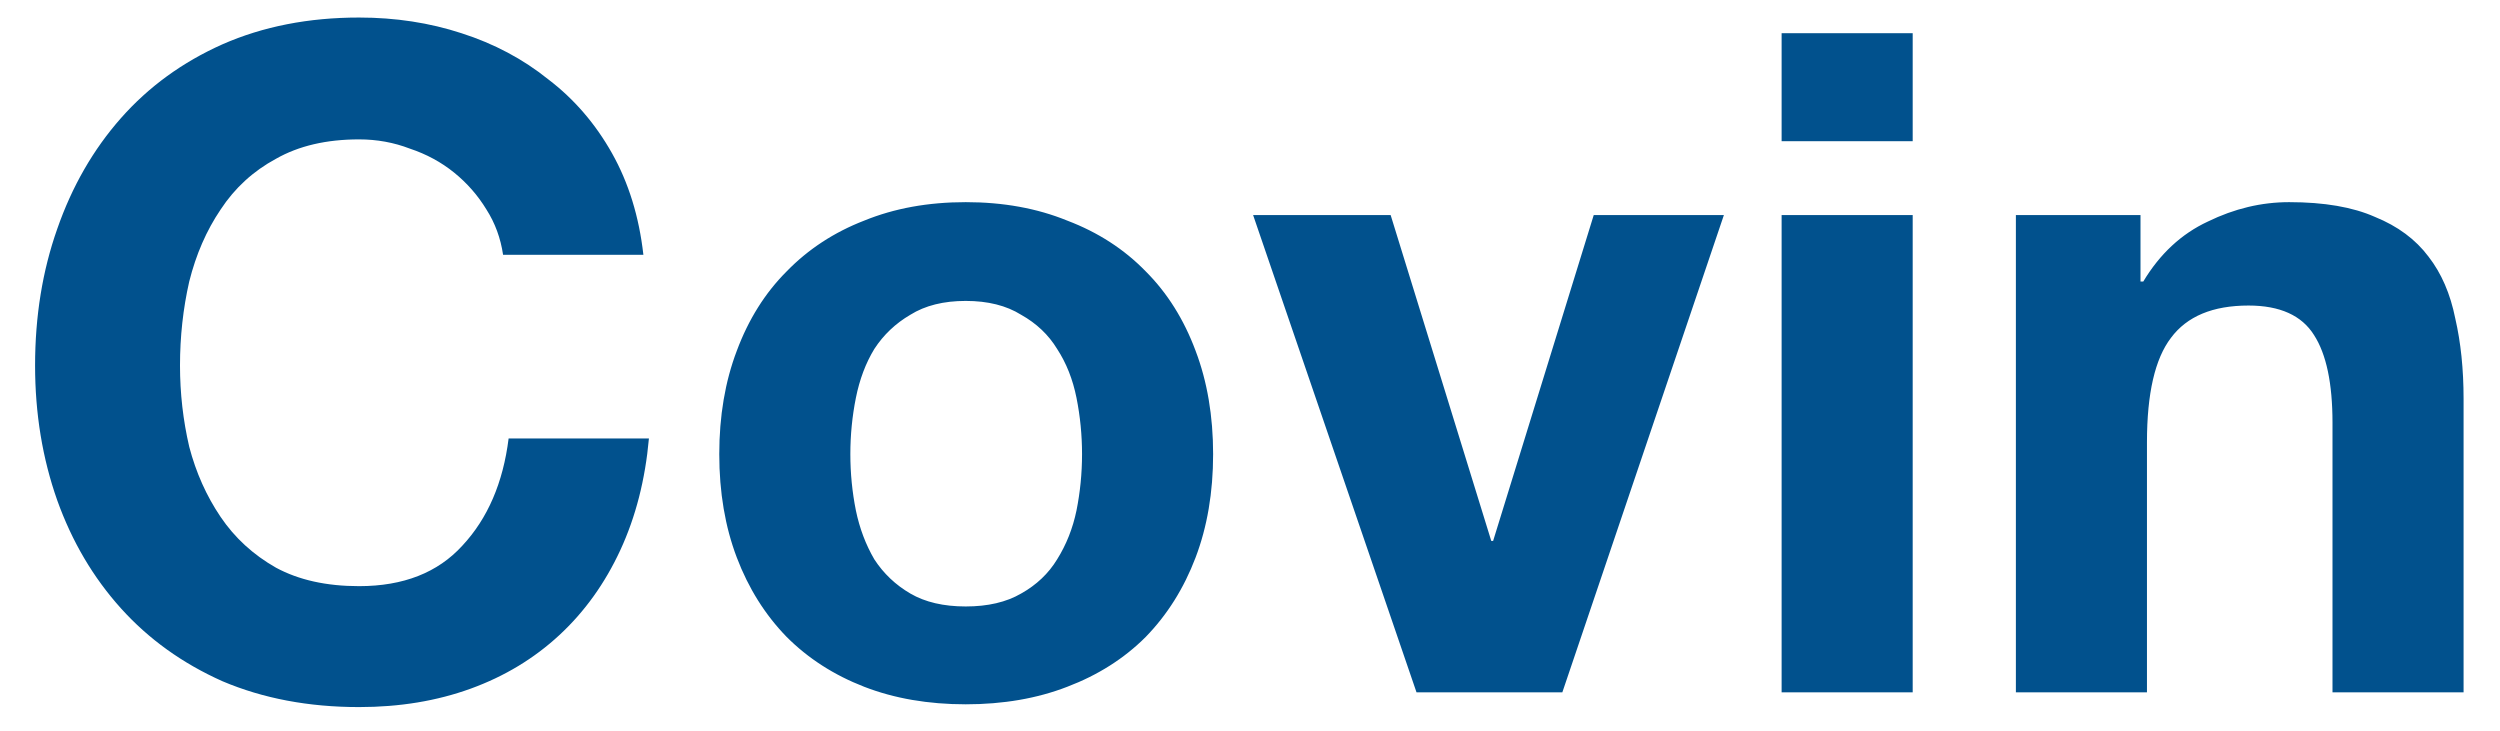
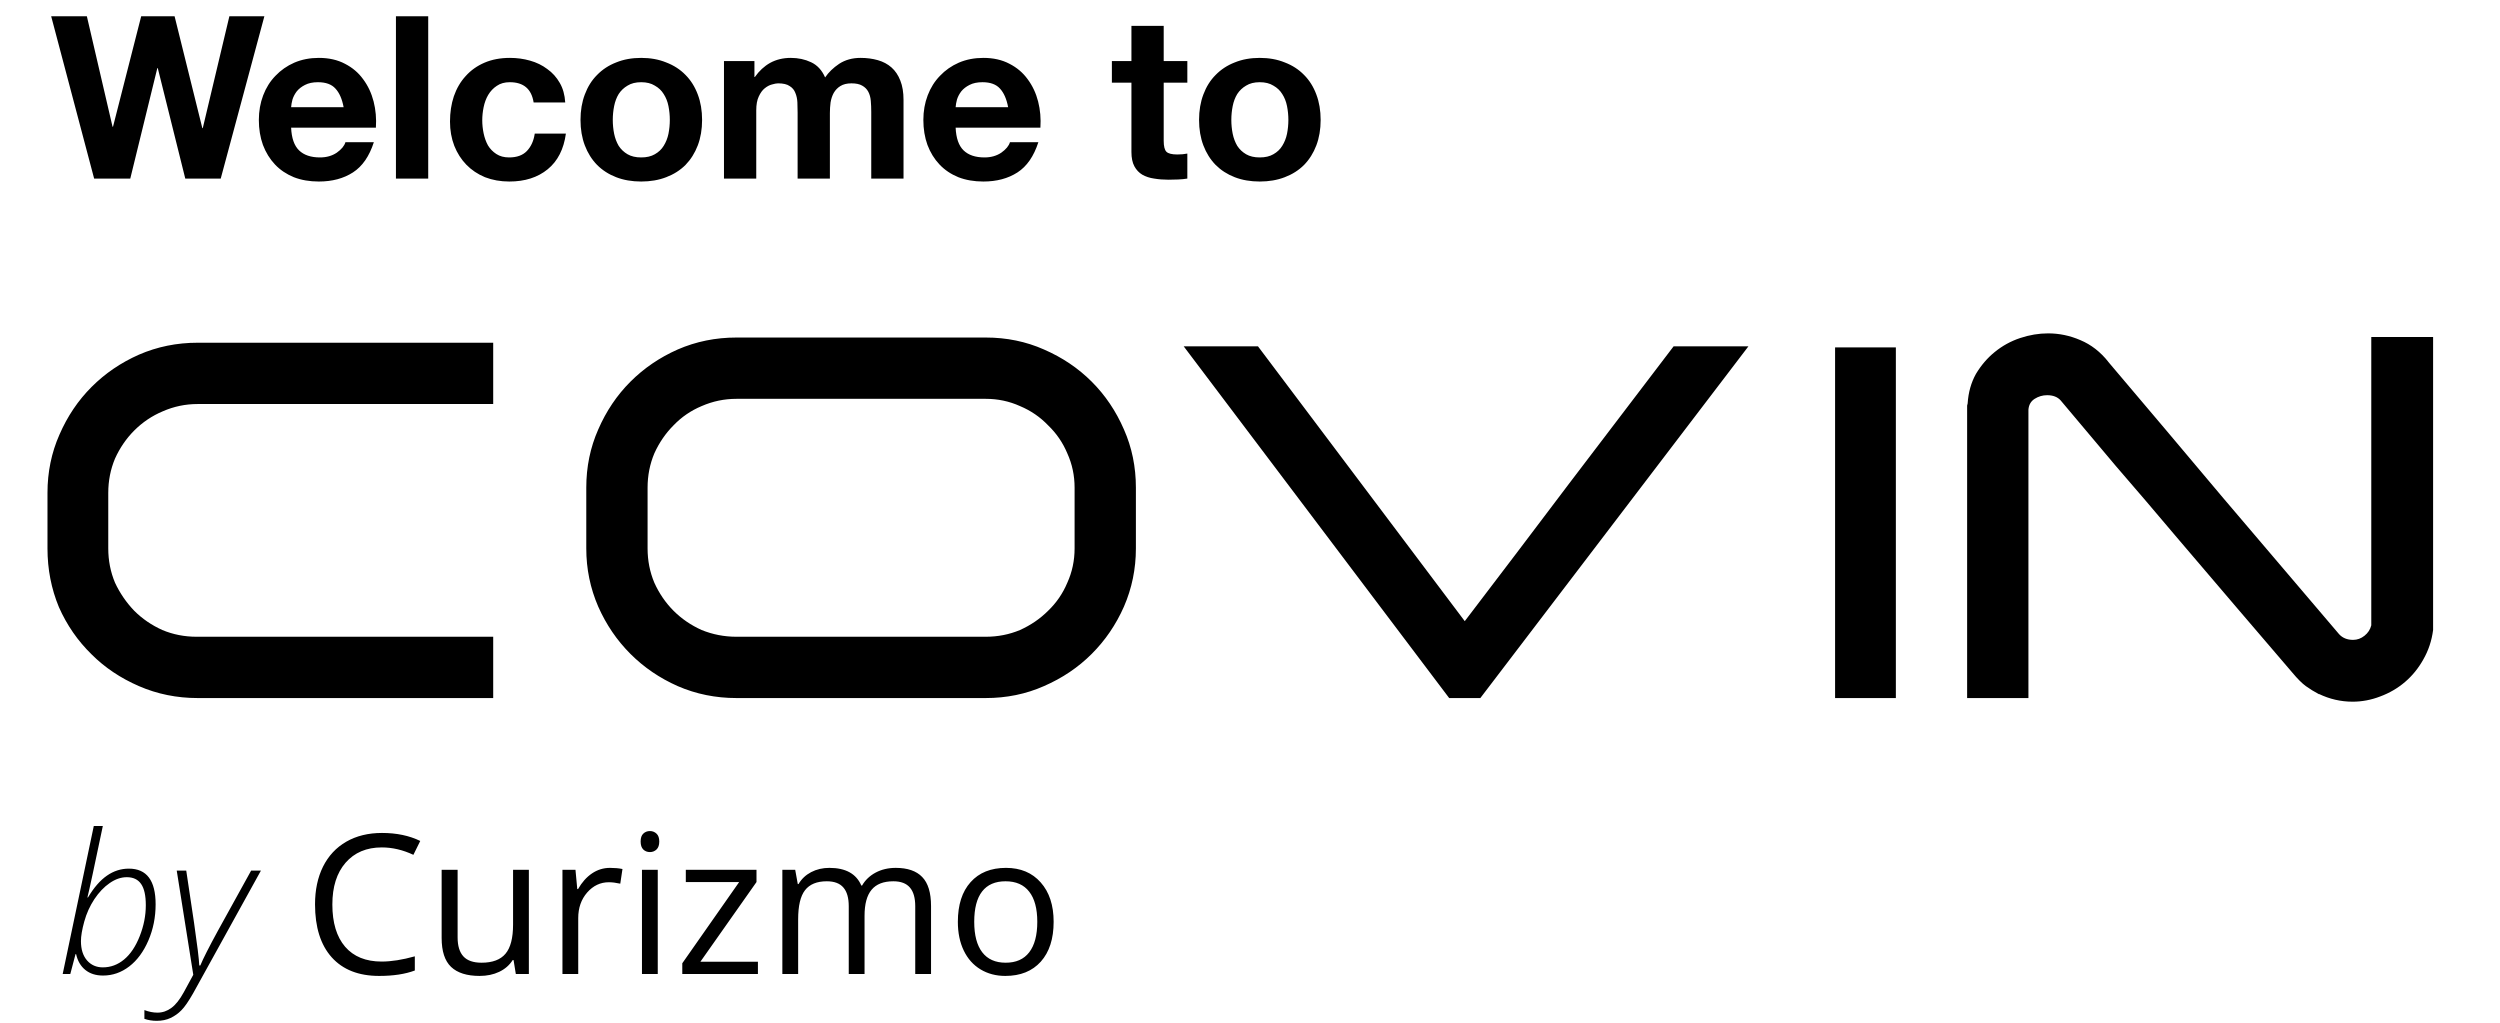
- <svg xmlns="http://www.w3.org/2000/svg" width="65" height="19" viewBox="0 0 65 19" fill="none">
-   <path d="M13.08 6.624H16.728C16.616 5.632 16.344 4.752 15.912 3.984C15.48 3.216 14.928 2.576 14.256 2.064C13.6 1.536 12.848 1.136 12 0.864C11.168 0.592 10.28 0.456 9.336 0.456C8.024 0.456 6.84 0.688 5.784 1.152C4.744 1.616 3.864 2.256 3.144 3.072C2.424 3.888 1.872 4.848 1.488 5.952C1.104 7.04 0.912 8.224 0.912 9.504C0.912 10.752 1.104 11.92 1.488 13.008C1.872 14.08 2.424 15.016 3.144 15.816C3.864 16.616 4.744 17.248 5.784 17.712C6.84 18.16 8.024 18.384 9.336 18.384C10.392 18.384 11.36 18.224 12.24 17.904C13.12 17.584 13.888 17.12 14.544 16.512C15.2 15.904 15.728 15.168 16.128 14.304C16.528 13.44 16.776 12.472 16.872 11.4H13.224C13.08 12.552 12.68 13.48 12.024 14.184C11.384 14.888 10.488 15.24 9.336 15.24C8.488 15.24 7.768 15.08 7.176 14.76C6.584 14.424 6.104 13.984 5.736 13.44C5.368 12.896 5.096 12.288 4.92 11.616C4.76 10.928 4.68 10.224 4.68 9.504C4.68 8.752 4.76 8.024 4.92 7.32C5.096 6.616 5.368 5.992 5.736 5.448C6.104 4.888 6.584 4.448 7.176 4.128C7.768 3.792 8.488 3.624 9.336 3.624C9.8 3.624 10.24 3.704 10.656 3.864C11.088 4.008 11.472 4.216 11.808 4.488C12.144 4.76 12.424 5.08 12.648 5.448C12.872 5.8 13.016 6.192 13.08 6.624ZM22.109 11.808C22.109 11.312 22.157 10.824 22.253 10.344C22.349 9.864 22.509 9.44 22.733 9.072C22.973 8.704 23.285 8.408 23.669 8.184C24.053 7.944 24.533 7.824 25.109 7.824C25.685 7.824 26.165 7.944 26.549 8.184C26.949 8.408 27.261 8.704 27.485 9.072C27.725 9.44 27.893 9.864 27.989 10.344C28.085 10.824 28.133 11.312 28.133 11.808C28.133 12.304 28.085 12.792 27.989 13.272C27.893 13.736 27.725 14.16 27.485 14.544C27.261 14.912 26.949 15.208 26.549 15.432C26.165 15.656 25.685 15.768 25.109 15.768C24.533 15.768 24.053 15.656 23.669 15.432C23.285 15.208 22.973 14.912 22.733 14.544C22.509 14.16 22.349 13.736 22.253 13.272C22.157 12.792 22.109 12.304 22.109 11.808ZM18.701 11.808C18.701 12.8 18.853 13.696 19.157 14.496C19.461 15.296 19.893 15.984 20.453 16.56C21.013 17.12 21.685 17.552 22.469 17.856C23.253 18.16 24.133 18.312 25.109 18.312C26.085 18.312 26.965 18.16 27.749 17.856C28.549 17.552 29.229 17.12 29.789 16.56C30.349 15.984 30.781 15.296 31.085 14.496C31.389 13.696 31.541 12.8 31.541 11.808C31.541 10.816 31.389 9.92 31.085 9.12C30.781 8.304 30.349 7.616 29.789 7.056C29.229 6.48 28.549 6.04 27.749 5.736C26.965 5.416 26.085 5.256 25.109 5.256C24.133 5.256 23.253 5.416 22.469 5.736C21.685 6.04 21.013 6.48 20.453 7.056C19.893 7.616 19.461 8.304 19.157 9.12C18.853 9.92 18.701 10.816 18.701 11.808ZM40.621 18L44.821 5.592H41.437L38.821 14.064H38.773L36.157 5.592H32.581L36.829 18H40.621ZM49.73 3.672V0.864H46.322V3.672H49.73ZM46.322 5.592V18H49.73V5.592H46.322ZM52.413 5.592V18H55.821V11.496C55.821 10.232 56.029 9.328 56.445 8.784C56.861 8.224 57.533 7.944 58.461 7.944C59.277 7.944 59.845 8.2 60.165 8.712C60.485 9.208 60.645 9.968 60.645 10.992V18H64.053V10.368C64.053 9.6 63.981 8.904 63.837 8.28C63.709 7.64 63.477 7.104 63.141 6.672C62.805 6.224 62.341 5.88 61.749 5.64C61.173 5.384 60.429 5.256 59.517 5.256C58.797 5.256 58.093 5.424 57.405 5.76C56.717 6.08 56.157 6.6 55.725 7.32H55.653V5.592H52.413Z" fill="#01518D" />
+ <svg xmlns="http://www.w3.org/2000/svg" width="154" height="63" viewBox="0 0 154 63" fill="none">
+   <path d="M13.597 11L16.285 1.004H14.129L12.491 7.892H12.463L10.755 1.004H8.697L6.961 7.808H6.933L5.351 1.004H3.153L5.799 11H8.025L9.691 4.196H9.719L11.413 11H13.597ZM21.167 6.604H17.933C17.942 6.464 17.97 6.305 18.017 6.128C18.073 5.951 18.162 5.783 18.283 5.624C18.414 5.465 18.582 5.335 18.787 5.232C19.002 5.12 19.268 5.064 19.585 5.064C20.07 5.064 20.43 5.195 20.663 5.456C20.906 5.717 21.074 6.1 21.167 6.604ZM17.933 7.864H23.155C23.192 7.304 23.146 6.767 23.015 6.254C22.884 5.741 22.67 5.283 22.371 4.882C22.082 4.481 21.708 4.163 21.251 3.93C20.794 3.687 20.257 3.566 19.641 3.566C19.09 3.566 18.586 3.664 18.129 3.86C17.681 4.056 17.294 4.327 16.967 4.672C16.64 5.008 16.388 5.409 16.211 5.876C16.034 6.343 15.945 6.847 15.945 7.388C15.945 7.948 16.029 8.461 16.197 8.928C16.374 9.395 16.622 9.796 16.939 10.132C17.256 10.468 17.644 10.729 18.101 10.916C18.558 11.093 19.072 11.182 19.641 11.182C20.462 11.182 21.162 10.995 21.741 10.622C22.32 10.249 22.749 9.628 23.029 8.76H21.279C21.214 8.984 21.036 9.199 20.747 9.404C20.458 9.6 20.112 9.698 19.711 9.698C19.151 9.698 18.722 9.553 18.423 9.264C18.124 8.975 17.961 8.508 17.933 7.864ZM24.39 1.004V11H26.378V1.004H24.39ZM32.871 6.31H34.818C34.789 5.843 34.678 5.442 34.481 5.106C34.285 4.761 34.029 4.476 33.712 4.252C33.404 4.019 33.049 3.846 32.648 3.734C32.255 3.622 31.845 3.566 31.416 3.566C30.828 3.566 30.305 3.664 29.848 3.86C29.39 4.056 29.003 4.331 28.686 4.686C28.368 5.031 28.125 5.447 27.957 5.932C27.799 6.408 27.72 6.926 27.72 7.486C27.72 8.027 27.808 8.527 27.985 8.984C28.163 9.432 28.41 9.819 28.727 10.146C29.045 10.473 29.427 10.729 29.875 10.916C30.333 11.093 30.832 11.182 31.373 11.182C32.335 11.182 33.123 10.93 33.739 10.426C34.355 9.922 34.729 9.189 34.859 8.228H32.941C32.876 8.676 32.713 9.035 32.452 9.306C32.2 9.567 31.835 9.698 31.36 9.698C31.052 9.698 30.79 9.628 30.576 9.488C30.361 9.348 30.188 9.171 30.058 8.956C29.936 8.732 29.848 8.485 29.791 8.214C29.735 7.943 29.707 7.677 29.707 7.416C29.707 7.145 29.735 6.875 29.791 6.604C29.848 6.324 29.941 6.072 30.072 5.848C30.212 5.615 30.389 5.428 30.604 5.288C30.818 5.139 31.084 5.064 31.401 5.064C32.251 5.064 32.741 5.479 32.871 6.31ZM37.747 7.388C37.747 7.099 37.775 6.814 37.831 6.534C37.887 6.254 37.98 6.007 38.111 5.792C38.251 5.577 38.433 5.405 38.657 5.274C38.881 5.134 39.161 5.064 39.497 5.064C39.833 5.064 40.113 5.134 40.337 5.274C40.57 5.405 40.752 5.577 40.883 5.792C41.023 6.007 41.121 6.254 41.177 6.534C41.233 6.814 41.261 7.099 41.261 7.388C41.261 7.677 41.233 7.962 41.177 8.242C41.121 8.513 41.023 8.76 40.883 8.984C40.752 9.199 40.57 9.371 40.337 9.502C40.113 9.633 39.833 9.698 39.497 9.698C39.161 9.698 38.881 9.633 38.657 9.502C38.433 9.371 38.251 9.199 38.111 8.984C37.98 8.76 37.887 8.513 37.831 8.242C37.775 7.962 37.747 7.677 37.747 7.388ZM35.759 7.388C35.759 7.967 35.847 8.489 36.025 8.956C36.202 9.423 36.454 9.824 36.781 10.16C37.107 10.487 37.499 10.739 37.957 10.916C38.414 11.093 38.927 11.182 39.497 11.182C40.066 11.182 40.579 11.093 41.037 10.916C41.503 10.739 41.9 10.487 42.227 10.16C42.553 9.824 42.805 9.423 42.983 8.956C43.16 8.489 43.249 7.967 43.249 7.388C43.249 6.809 43.16 6.287 42.983 5.82C42.805 5.344 42.553 4.943 42.227 4.616C41.9 4.28 41.503 4.023 41.037 3.846C40.579 3.659 40.066 3.566 39.497 3.566C38.927 3.566 38.414 3.659 37.957 3.846C37.499 4.023 37.107 4.28 36.781 4.616C36.454 4.943 36.202 5.344 36.025 5.82C35.847 6.287 35.759 6.809 35.759 7.388ZM44.597 3.762V11H46.585V6.8C46.585 6.445 46.636 6.161 46.739 5.946C46.842 5.722 46.963 5.554 47.103 5.442C47.252 5.321 47.402 5.241 47.551 5.204C47.71 5.157 47.836 5.134 47.929 5.134C48.246 5.134 48.484 5.19 48.643 5.302C48.811 5.405 48.928 5.545 48.993 5.722C49.068 5.899 49.11 6.095 49.119 6.31C49.129 6.515 49.133 6.725 49.133 6.94V11H51.121V6.968C51.121 6.744 51.135 6.525 51.163 6.31C51.2 6.086 51.266 5.89 51.359 5.722C51.462 5.545 51.597 5.405 51.765 5.302C51.943 5.19 52.171 5.134 52.451 5.134C52.731 5.134 52.95 5.181 53.109 5.274C53.277 5.367 53.403 5.493 53.487 5.652C53.571 5.811 53.623 5.997 53.641 6.212C53.66 6.427 53.669 6.655 53.669 6.898V11H55.657V6.156C55.657 5.689 55.592 5.293 55.461 4.966C55.331 4.63 55.148 4.359 54.915 4.154C54.682 3.949 54.402 3.799 54.075 3.706C53.748 3.613 53.394 3.566 53.011 3.566C52.507 3.566 52.069 3.687 51.695 3.93C51.331 4.173 51.042 4.453 50.827 4.77C50.631 4.322 50.342 4.009 49.959 3.832C49.586 3.655 49.17 3.566 48.713 3.566C48.237 3.566 47.812 3.669 47.439 3.874C47.075 4.079 46.763 4.369 46.501 4.742H46.473V3.762H44.597ZM62.101 6.604H58.867C58.876 6.464 58.904 6.305 58.951 6.128C59.007 5.951 59.095 5.783 59.217 5.624C59.347 5.465 59.515 5.335 59.721 5.232C59.935 5.12 60.201 5.064 60.519 5.064C61.004 5.064 61.363 5.195 61.597 5.456C61.839 5.717 62.007 6.1 62.101 6.604ZM58.867 7.864H64.089C64.126 7.304 64.079 6.767 63.949 6.254C63.818 5.741 63.603 5.283 63.305 4.882C63.015 4.481 62.642 4.163 62.185 3.93C61.727 3.687 61.191 3.566 60.575 3.566C60.024 3.566 59.52 3.664 59.063 3.86C58.615 4.056 58.227 4.327 57.901 4.672C57.574 5.008 57.322 5.409 57.145 5.876C56.967 6.343 56.879 6.847 56.879 7.388C56.879 7.948 56.963 8.461 57.131 8.928C57.308 9.395 57.555 9.796 57.873 10.132C58.19 10.468 58.577 10.729 59.035 10.916C59.492 11.093 60.005 11.182 60.575 11.182C61.396 11.182 62.096 10.995 62.675 10.622C63.253 10.249 63.683 9.628 63.963 8.76H62.213C62.147 8.984 61.97 9.199 61.681 9.404C61.391 9.6 61.046 9.698 60.645 9.698C60.085 9.698 59.655 9.553 59.357 9.264C59.058 8.975 58.895 8.508 58.867 7.864ZM71.684 3.762V1.592H69.696V3.762H68.492V5.092H69.696V9.362C69.696 9.726 69.757 10.02 69.878 10.244C69.999 10.468 70.163 10.641 70.368 10.762C70.583 10.883 70.826 10.963 71.096 11C71.376 11.047 71.67 11.07 71.978 11.07C72.174 11.07 72.375 11.065 72.58 11.056C72.785 11.047 72.972 11.028 73.14 11V9.46C73.047 9.479 72.949 9.493 72.846 9.502C72.743 9.511 72.636 9.516 72.524 9.516C72.188 9.516 71.964 9.46 71.852 9.348C71.74 9.236 71.684 9.012 71.684 8.676V5.092H73.14V3.762H71.684ZM75.85 7.388C75.85 7.099 75.878 6.814 75.934 6.534C75.99 6.254 76.083 6.007 76.214 5.792C76.354 5.577 76.536 5.405 76.76 5.274C76.984 5.134 77.264 5.064 77.6 5.064C77.936 5.064 78.216 5.134 78.44 5.274C78.673 5.405 78.855 5.577 78.986 5.792C79.126 6.007 79.224 6.254 79.28 6.534C79.336 6.814 79.364 7.099 79.364 7.388C79.364 7.677 79.336 7.962 79.28 8.242C79.224 8.513 79.126 8.76 78.986 8.984C78.855 9.199 78.673 9.371 78.44 9.502C78.216 9.633 77.936 9.698 77.6 9.698C77.264 9.698 76.984 9.633 76.76 9.502C76.536 9.371 76.354 9.199 76.214 8.984C76.083 8.76 75.99 8.513 75.934 8.242C75.878 7.962 75.85 7.677 75.85 7.388ZM73.862 7.388C73.862 7.967 73.951 8.489 74.128 8.956C74.305 9.423 74.557 9.824 74.884 10.16C75.211 10.487 75.603 10.739 76.06 10.916C76.517 11.093 77.031 11.182 77.6 11.182C78.169 11.182 78.683 11.093 79.14 10.916C79.607 10.739 80.003 10.487 80.33 10.16C80.657 9.824 80.909 9.423 81.086 8.956C81.263 8.489 81.352 7.967 81.352 7.388C81.352 6.809 81.263 6.287 81.086 5.82C80.909 5.344 80.657 4.943 80.33 4.616C80.003 4.28 79.607 4.023 79.14 3.846C78.683 3.659 78.169 3.566 77.6 3.566C77.031 3.566 76.517 3.659 76.06 3.846C75.603 4.023 75.211 4.28 74.884 4.616C74.557 4.943 74.305 5.344 74.128 5.82C73.951 6.287 73.862 6.809 73.862 7.388Z" fill="black" />
+   <path d="M5.645 40.312C4.792 39.48 4.12 38.509 3.629 37.4C3.16 36.269 2.925 35.064 2.925 33.784V30.36C2.925 29.08 3.171 27.885 3.661 26.776C4.152 25.645 4.813 24.664 5.645 23.832C6.477 23 7.448 22.339 8.557 21.848C9.688 21.357 10.893 21.112 12.173 21.112H30.381V24.888H12.173C11.427 24.888 10.712 25.037 10.029 25.336C9.368 25.613 8.781 26.008 8.269 26.52C7.779 27.011 7.384 27.587 7.085 28.248C6.808 28.909 6.669 29.613 6.669 30.36V33.784C6.669 34.531 6.808 35.235 7.085 35.896C7.384 36.536 7.779 37.112 8.269 37.624C8.76 38.115 9.336 38.509 9.997 38.808C10.659 39.085 11.363 39.224 12.109 39.224H30.381V43H12.173C10.893 43 9.688 42.755 8.557 42.264C7.427 41.773 6.456 41.123 5.645 40.312ZM45.363 43C44.083 43 42.878 42.755 41.747 42.264C40.638 41.773 39.667 41.112 38.835 40.28C38.003 39.448 37.342 38.477 36.851 37.368C36.361 36.237 36.115 35.043 36.115 33.784V30.04C36.115 28.76 36.361 27.565 36.851 26.456C37.342 25.325 38.003 24.344 38.835 23.512C39.667 22.68 40.638 22.019 41.747 21.528C42.878 21.037 44.083 20.792 45.363 20.792H60.723C62.003 20.792 63.198 21.037 64.307 21.528C65.438 22.019 66.419 22.68 67.251 23.512C68.083 24.344 68.745 25.325 69.235 26.456C69.726 27.565 69.971 28.76 69.971 30.04V33.784C69.971 35.043 69.726 36.237 69.235 37.368C68.745 38.477 68.083 39.448 67.251 40.28C66.419 41.112 65.438 41.773 64.307 42.264C63.198 42.755 62.003 43 60.723 43H45.363ZM39.891 33.784C39.891 34.531 40.03 35.235 40.307 35.896C40.606 36.557 41.001 37.133 41.491 37.624C41.982 38.115 42.558 38.509 43.219 38.808C43.902 39.085 44.617 39.224 45.363 39.224H60.723C61.47 39.224 62.174 39.085 62.835 38.808C63.496 38.509 64.073 38.115 64.563 37.624C65.075 37.133 65.47 36.557 65.747 35.896C66.046 35.235 66.195 34.531 66.195 33.784V30.04C66.195 29.293 66.046 28.589 65.747 27.928C65.47 27.267 65.075 26.691 64.563 26.2C64.073 25.688 63.496 25.293 62.835 25.016C62.174 24.717 61.47 24.568 60.723 24.568H45.363C44.617 24.568 43.902 24.717 43.219 25.016C42.558 25.293 41.982 25.688 41.491 26.2C41.001 26.691 40.606 27.267 40.307 27.928C40.03 28.589 39.891 29.293 39.891 30.04V33.784ZM89.269 43L72.917 21.336H77.493L90.229 38.264C92.362 35.469 94.506 32.643 96.661 29.784C98.837 26.925 100.981 24.109 103.093 21.336H107.701L91.189 43H89.269ZM113.041 43V21.4H116.785V43H113.041ZM142.871 42.776C142.551 42.605 142.274 42.435 142.039 42.264C141.805 42.093 141.527 41.816 141.207 41.432C140.141 40.195 138.999 38.861 137.783 37.432C136.567 36.003 135.33 34.552 134.071 33.08C132.813 31.587 131.565 30.125 130.327 28.696C129.111 27.245 127.981 25.901 126.935 24.664C126.743 24.451 126.466 24.344 126.103 24.344C125.826 24.344 125.57 24.419 125.335 24.568C125.101 24.717 124.973 24.941 124.951 25.24V43H121.175V24.984L121.207 24.856C121.25 24.173 121.421 23.565 121.719 23.032C122.039 22.499 122.423 22.051 122.871 21.688C123.341 21.304 123.863 21.016 124.439 20.824C125.015 20.632 125.591 20.536 126.167 20.536C126.85 20.536 127.511 20.675 128.151 20.952C128.813 21.229 129.389 21.677 129.879 22.296L129.847 22.264C132.237 25.08 134.605 27.885 136.951 30.68C139.319 33.453 141.698 36.248 144.087 39.064C144.301 39.299 144.589 39.416 144.951 39.416C145.207 39.416 145.442 39.331 145.655 39.16C145.869 38.989 146.007 38.776 146.071 38.52V20.76H149.879V38.808C149.794 39.469 149.591 40.077 149.271 40.632C148.973 41.165 148.599 41.624 148.151 42.008C147.703 42.392 147.191 42.691 146.615 42.904C146.061 43.117 145.495 43.224 144.919 43.224C144.194 43.224 143.501 43.064 142.839 42.744L142.871 42.776Z" fill="black" />
+   <path d="M6.346 60.094C5.904 60.094 5.541 59.978 5.256 59.748C4.971 59.518 4.781 59.193 4.688 58.775H4.652L4.33 60H3.861L5.777 50.883H6.334C5.822 53.336 5.506 54.803 5.385 55.283H5.42C5.783 54.674 6.172 54.227 6.586 53.941C7 53.652 7.451 53.508 7.939 53.508C9.037 53.508 9.586 54.24 9.586 55.705C9.586 56.498 9.438 57.24 9.141 57.932C8.844 58.623 8.451 59.156 7.963 59.531C7.475 59.906 6.936 60.094 6.346 60.094ZM7.811 54.035C7.455 54.035 7.104 54.156 6.756 54.398C6.408 54.637 6.094 54.967 5.812 55.389C5.535 55.81 5.328 56.27 5.191 56.766C5.055 57.262 4.986 57.664 4.986 57.973C4.986 58.477 5.111 58.873 5.361 59.162C5.611 59.447 5.936 59.59 6.334 59.59C6.818 59.59 7.256 59.428 7.646 59.103C8.037 58.779 8.357 58.301 8.607 57.668C8.857 57.035 8.982 56.4 8.982 55.764C8.982 55.17 8.887 54.734 8.695 54.457C8.504 54.176 8.209 54.035 7.811 54.035ZM10.887 53.631H11.473L11.953 56.842C12.152 58.213 12.26 59.09 12.275 59.473H12.34C12.508 59.062 12.871 58.346 13.43 57.322L15.469 53.631H16.072L11.895 61.19C11.613 61.685 11.373 62.033 11.174 62.232C10.979 62.432 10.756 62.59 10.506 62.707C10.26 62.824 9.975 62.883 9.65 62.883C9.385 62.883 9.133 62.842 8.895 62.76V62.221C9.172 62.326 9.439 62.379 9.697 62.379C10.01 62.379 10.297 62.281 10.559 62.086C10.82 61.895 11.074 61.574 11.32 61.125C11.566 60.676 11.762 60.316 11.906 60.047L10.887 53.631ZM23.52 52.201C22.578 52.201 21.834 52.516 21.287 53.145C20.744 53.77 20.473 54.627 20.473 55.717C20.473 56.838 20.734 57.705 21.258 58.318C21.785 58.928 22.535 59.232 23.508 59.232C24.105 59.232 24.787 59.125 25.553 58.91V59.783C24.959 60.006 24.227 60.117 23.355 60.117C22.094 60.117 21.119 59.734 20.432 58.969C19.748 58.203 19.406 57.115 19.406 55.705C19.406 54.822 19.57 54.049 19.898 53.385C20.23 52.721 20.707 52.209 21.328 51.85C21.953 51.49 22.688 51.31 23.531 51.31C24.43 51.31 25.215 51.475 25.887 51.803L25.465 52.658C24.816 52.353 24.168 52.201 23.52 52.201ZM28.189 53.578V57.744C28.189 58.268 28.309 58.658 28.547 58.916C28.785 59.174 29.158 59.303 29.666 59.303C30.338 59.303 30.828 59.119 31.137 58.752C31.449 58.385 31.605 57.785 31.605 56.953V53.578H32.578V60H31.775L31.635 59.139H31.582C31.383 59.455 31.105 59.697 30.75 59.865C30.398 60.033 29.996 60.117 29.543 60.117C28.762 60.117 28.176 59.932 27.785 59.56C27.398 59.19 27.205 58.596 27.205 57.779V53.578H28.189ZM37.576 53.461C37.861 53.461 38.117 53.484 38.344 53.531L38.209 54.434C37.943 54.375 37.709 54.346 37.506 54.346C36.986 54.346 36.541 54.557 36.17 54.978C35.803 55.4 35.619 55.926 35.619 56.555V60H34.647V53.578H35.449L35.56 54.768H35.607C35.846 54.35 36.133 54.027 36.469 53.801C36.805 53.574 37.174 53.461 37.576 53.461ZM40.518 60H39.545V53.578H40.518V60ZM39.463 51.838C39.463 51.615 39.518 51.453 39.627 51.352C39.736 51.246 39.873 51.193 40.037 51.193C40.193 51.193 40.328 51.246 40.441 51.352C40.555 51.457 40.611 51.619 40.611 51.838C40.611 52.057 40.555 52.221 40.441 52.33C40.328 52.435 40.193 52.488 40.037 52.488C39.873 52.488 39.736 52.435 39.627 52.33C39.518 52.221 39.463 52.057 39.463 51.838ZM46.688 60H42.029V59.338L45.533 54.334H42.246V53.578H46.6V54.334L43.143 59.244H46.688V60ZM56.379 60V55.822C56.379 55.31 56.27 54.928 56.051 54.674C55.832 54.416 55.492 54.287 55.031 54.287C54.426 54.287 53.978 54.461 53.69 54.809C53.4 55.156 53.256 55.691 53.256 56.414V60H52.283V55.822C52.283 55.31 52.174 54.928 51.955 54.674C51.736 54.416 51.395 54.287 50.93 54.287C50.32 54.287 49.873 54.471 49.588 54.838C49.307 55.201 49.166 55.799 49.166 56.631V60H48.193V53.578H48.984L49.143 54.457H49.19C49.373 54.145 49.631 53.9 49.963 53.725C50.299 53.549 50.674 53.461 51.088 53.461C52.092 53.461 52.748 53.824 53.057 54.551H53.103C53.295 54.215 53.572 53.949 53.935 53.754C54.299 53.559 54.713 53.461 55.178 53.461C55.904 53.461 56.447 53.648 56.807 54.023C57.17 54.395 57.352 54.99 57.352 55.81V60H56.379ZM64.904 56.783C64.904 57.83 64.641 58.648 64.113 59.238C63.586 59.824 62.857 60.117 61.928 60.117C61.353 60.117 60.844 59.982 60.398 59.713C59.953 59.443 59.609 59.057 59.367 58.553C59.125 58.049 59.004 57.459 59.004 56.783C59.004 55.736 59.266 54.922 59.789 54.34C60.312 53.754 61.039 53.461 61.969 53.461C62.867 53.461 63.58 53.76 64.107 54.357C64.639 54.955 64.904 55.764 64.904 56.783ZM60.012 56.783C60.012 57.603 60.176 58.228 60.504 58.658C60.832 59.088 61.315 59.303 61.951 59.303C62.588 59.303 63.07 59.09 63.398 58.664C63.73 58.234 63.897 57.607 63.897 56.783C63.897 55.967 63.73 55.348 63.398 54.926C63.07 54.5 62.584 54.287 61.94 54.287C61.303 54.287 60.822 54.496 60.498 54.914C60.174 55.332 60.012 55.955 60.012 56.783Z" fill="black" />
</svg>
